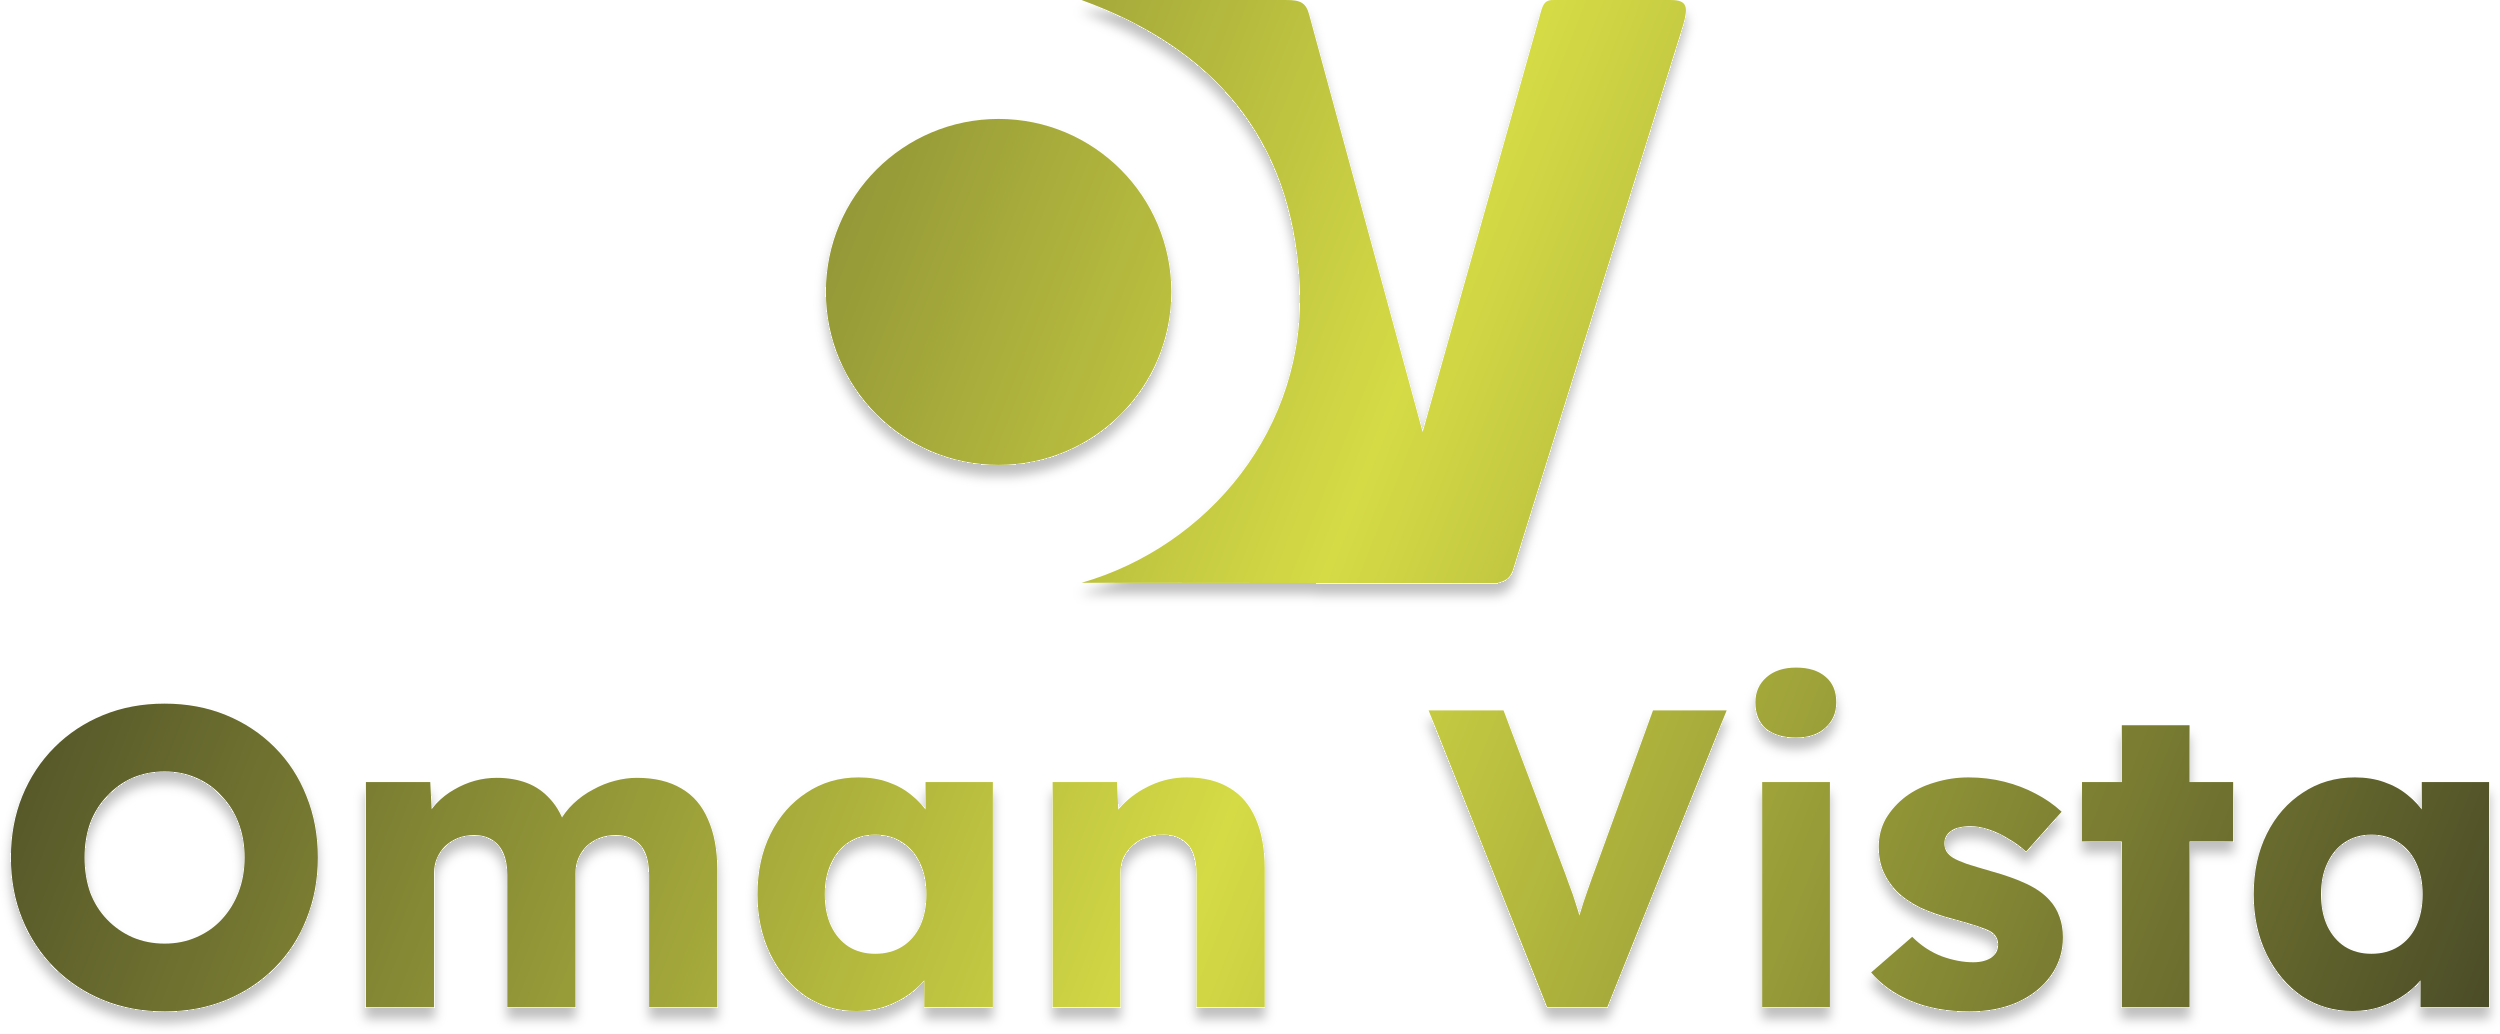
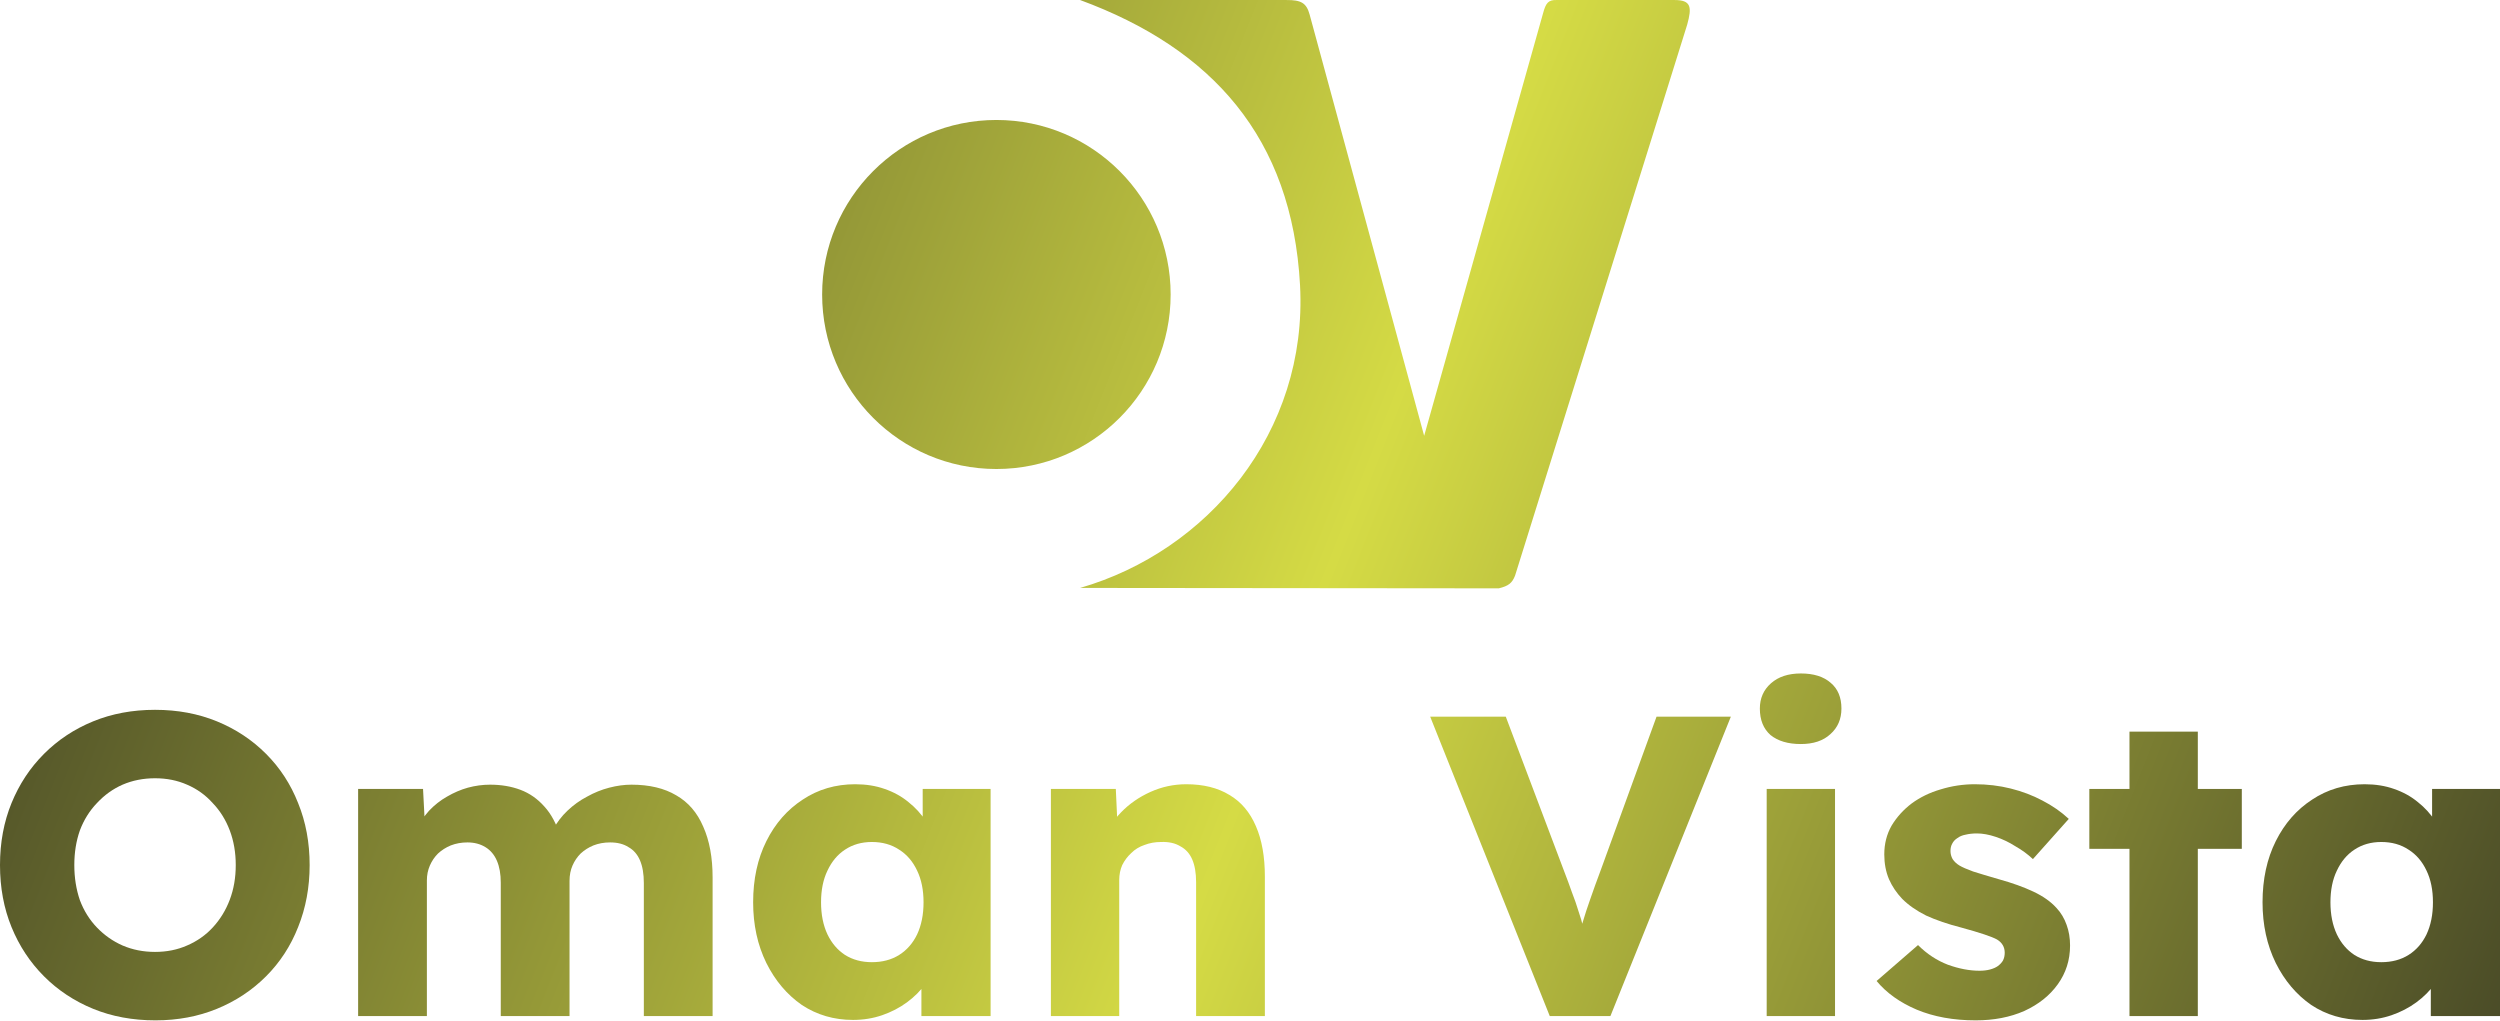
- <svg xmlns="http://www.w3.org/2000/svg" width="917" height="379" viewBox="0 0 917 379" fill="none">
-   <g filter="url(#filter0_d_50_8)">
-     <path d="M429.646 107.078C429.646 142.122 401.28 170.531 366.288 170.531C331.297 170.531 302.931 142.122 302.931 107.078C302.931 72.033 331.297 43.624 366.288 43.624C401.28 43.624 429.646 72.033 429.646 107.078Z" fill="url(#paint0_linear_50_8)" />
-     <path d="M476.691 103.651C479.607 157.334 442.948 200.428 396.725 213.771L548.96 213.922C552.543 213.048 553.794 212.006 554.873 209.31L617.458 8.968C619.254 2.486 618.864 0.023 612.871 0.008C607.983 -0.004 580.159 0.003 570.07 0.007C566.954 -0.102 566.057 1.098 565.062 4.818L521.825 158.459L480.19 5.322C479.028 1.081 477.127 -0.024 471.754 0.008H396.725C444.619 17.657 473.776 49.968 476.691 103.651Z" fill="url(#paint1_linear_50_8)" />
-     <path d="M60.525 371C52.243 371 44.686 369.6 37.853 366.801C31.02 364.001 25.067 360.062 19.995 354.981C14.922 349.901 10.988 343.939 8.193 337.096C5.398 330.253 4 322.736 4 314.545C4 306.354 5.398 298.837 8.193 291.994C10.988 285.151 14.922 279.19 19.995 274.109C25.067 269.029 31.02 265.089 37.853 262.289C44.686 259.49 52.191 258.09 60.37 258.09C68.548 258.09 76.054 259.49 82.887 262.289C89.719 265.089 95.672 269.029 100.745 274.109C105.818 279.19 109.7 285.151 112.391 291.994C115.187 298.837 116.584 306.354 116.584 314.545C116.584 322.632 115.187 330.149 112.391 337.096C109.7 343.939 105.818 349.901 100.745 354.981C95.672 360.062 89.719 364.001 82.887 366.801C76.054 369.6 68.6 371 60.525 371ZM60.37 346.116C64.614 346.116 68.496 345.339 72.016 343.783C75.64 342.228 78.746 340.051 81.334 337.252C84.025 334.348 86.096 330.979 87.545 327.143C88.995 323.306 89.719 319.107 89.719 314.545C89.719 309.983 88.995 305.784 87.545 301.948C86.096 298.112 84.025 294.794 81.334 291.994C78.746 289.091 75.64 286.862 72.016 285.307C68.496 283.752 64.614 282.974 60.37 282.974C56.125 282.974 52.191 283.752 48.568 285.307C45.048 286.862 41.942 289.091 39.251 291.994C36.559 294.794 34.488 298.112 33.039 301.948C31.693 305.784 31.02 309.983 31.02 314.545C31.02 319.107 31.693 323.358 33.039 327.298C34.488 331.134 36.559 334.452 39.251 337.252C41.942 340.051 45.048 342.228 48.568 343.783C52.191 345.339 56.125 346.116 60.37 346.116Z" fill="url(#paint2_linear_50_8)" />
-     <path d="M134.213 369.445V286.862H157.817L158.593 301.792L155.332 301.948C156.575 299.252 158.128 296.867 159.991 294.794C161.958 292.72 164.132 291.009 166.513 289.662C168.998 288.21 171.534 287.121 174.122 286.396C176.814 285.67 179.506 285.307 182.197 285.307C186.235 285.307 189.91 285.929 193.223 287.173C196.536 288.417 199.434 290.439 201.919 293.239C204.404 295.934 206.371 299.615 207.82 304.281L203.938 303.97L205.18 301.481C206.526 298.993 208.234 296.764 210.305 294.794C212.479 292.72 214.86 291.009 217.448 289.662C220.036 288.21 222.728 287.121 225.523 286.396C228.318 285.67 231.01 285.307 233.598 285.307C240.12 285.307 245.555 286.603 249.903 289.195C254.251 291.683 257.512 295.468 259.686 300.548C261.964 305.629 263.103 311.798 263.103 319.055V369.445H238.101V321.077C238.101 317.759 237.635 315.012 236.704 312.834C235.772 310.657 234.374 309.05 232.511 308.013C230.751 306.873 228.525 306.302 225.833 306.302C223.659 306.302 221.641 306.665 219.777 307.391C218.017 308.117 216.464 309.102 215.118 310.346C213.876 311.59 212.893 313.042 212.168 314.701C211.443 316.36 211.081 318.226 211.081 320.3V369.445H186.08V320.922C186.08 317.811 185.614 315.167 184.682 312.99C183.75 310.813 182.353 309.154 180.489 308.013C178.626 306.873 176.452 306.302 173.967 306.302C171.793 306.302 169.774 306.665 167.911 307.391C166.151 308.117 164.598 309.102 163.252 310.346C162.01 311.59 161.026 313.042 160.302 314.701C159.577 316.36 159.215 318.174 159.215 320.144V369.445H134.213Z" fill="url(#paint3_linear_50_8)" />
-     <path d="M314.179 370.844C307.243 370.844 301.031 369.03 295.545 365.401C290.161 361.669 285.865 356.588 282.656 350.16C279.446 343.628 277.842 336.267 277.842 328.076C277.842 319.677 279.446 312.264 282.656 305.836C285.865 299.408 290.265 294.379 295.855 290.75C301.446 287.018 307.812 285.151 314.956 285.151C318.89 285.151 322.461 285.722 325.671 286.862C328.983 288.003 331.882 289.61 334.367 291.683C336.851 293.653 338.974 295.986 340.734 298.682C342.494 301.274 343.788 304.073 344.616 307.08L339.491 306.458V286.862H364.182V369.445H339.025V349.538L344.616 349.382C343.788 352.285 342.442 355.033 340.578 357.625C338.715 360.217 336.437 362.498 333.746 364.468C331.054 366.438 328.052 367.993 324.739 369.134C321.426 370.274 317.906 370.844 314.179 370.844ZM321.012 349.849C324.842 349.849 328.155 348.968 330.95 347.205C333.746 345.442 335.92 342.954 337.473 339.74C339.025 336.422 339.802 332.534 339.802 328.076C339.802 323.617 339.025 319.781 337.473 316.567C335.92 313.249 333.746 310.709 330.95 308.946C328.155 307.08 324.842 306.147 321.012 306.147C317.285 306.147 314.024 307.08 311.229 308.946C308.537 310.709 306.415 313.249 304.862 316.567C303.309 319.781 302.533 323.617 302.533 328.076C302.533 332.534 303.309 336.422 304.862 339.74C306.415 342.954 308.537 345.442 311.229 347.205C314.024 348.968 317.285 349.849 321.012 349.849Z" fill="url(#paint4_linear_50_8)" />
-     <path d="M386.106 369.445V286.862H409.71L410.486 303.659L405.517 305.525C406.656 301.792 408.674 298.423 411.573 295.416C414.575 292.305 418.147 289.817 422.288 287.951C426.429 286.084 430.777 285.151 435.332 285.151C441.544 285.151 446.772 286.447 451.016 289.039C455.261 291.528 458.47 295.312 460.644 300.393C462.818 305.369 463.905 311.487 463.905 318.744V369.445H438.904V320.766C438.904 317.448 438.438 314.701 437.506 312.523C436.575 310.346 435.125 308.739 433.158 307.702C431.295 306.562 428.965 306.043 426.17 306.147C423.996 306.147 421.977 306.51 420.114 307.236C418.251 307.858 416.646 308.843 415.3 310.191C413.954 311.435 412.867 312.886 412.039 314.545C411.314 316.204 410.952 318.019 410.952 319.988V369.445H398.684C395.785 369.445 393.301 369.445 391.23 369.445C389.16 369.445 387.452 369.445 386.106 369.445Z" fill="url(#paint5_linear_50_8)" />
-     <path d="M567.495 369.445L524.014 260.579H551.5L572.464 316.1C573.707 319.315 574.742 322.114 575.57 324.499C576.502 326.883 577.278 329.112 577.899 331.186C578.624 333.26 579.245 335.385 579.763 337.563C580.384 339.636 581.057 342.021 581.782 344.717H576.968C577.796 341.191 578.624 338.081 579.452 335.385C580.28 332.586 581.212 329.735 582.247 326.831C583.283 323.825 584.577 320.248 586.13 316.1L606.317 260.579H633.337L589.546 369.445H567.495Z" fill="url(#paint6_linear_50_8)" />
-     <path d="M646.368 369.445V286.862H671.214V369.445H646.368ZM658.791 270.532C654.133 270.532 650.458 269.444 647.766 267.266C645.178 264.985 643.884 261.771 643.884 257.624C643.884 253.891 645.229 250.833 647.921 248.448C650.613 246.063 654.236 244.871 658.791 244.871C663.45 244.871 667.073 246.011 669.662 248.292C672.25 250.47 673.544 253.58 673.544 257.624C673.544 261.46 672.198 264.57 669.506 266.955C666.918 269.34 663.346 270.532 658.791 270.532Z" fill="url(#paint7_linear_50_8)" />
-     <path d="M722.357 371C714.282 371 707.138 369.704 700.927 367.112C694.819 364.52 689.953 361.047 686.33 356.692L701.393 343.628C704.602 346.842 708.225 349.227 712.263 350.782C716.3 352.234 720.131 352.959 723.754 352.959C725.203 352.959 726.498 352.804 727.636 352.493C728.775 352.182 729.707 351.767 730.432 351.249C731.26 350.627 731.881 349.953 732.295 349.227C732.709 348.397 732.916 347.464 732.916 346.427C732.916 344.354 731.984 342.747 730.121 341.606C729.189 341.088 727.636 340.466 725.462 339.74C723.288 339.014 720.493 338.185 717.077 337.252C712.211 336.007 707.966 334.556 704.343 332.897C700.823 331.134 697.924 329.112 695.647 326.831C693.576 324.654 691.972 322.269 690.833 319.677C689.694 316.982 689.125 313.975 689.125 310.657C689.125 306.821 690.005 303.348 691.765 300.237C693.628 297.127 696.061 294.431 699.063 292.15C702.169 289.869 705.689 288.158 709.623 287.018C713.66 285.773 717.801 285.151 722.046 285.151C726.601 285.151 730.949 285.67 735.09 286.707C739.231 287.743 743.062 289.195 746.582 291.061C750.205 292.927 753.414 295.157 756.209 297.749L743.165 312.368C741.302 310.605 739.179 309.05 736.798 307.702C734.521 306.251 732.14 305.11 729.655 304.281C727.17 303.451 724.893 303.036 722.822 303.036C721.27 303.036 719.872 303.192 718.63 303.503C717.491 303.71 716.507 304.125 715.679 304.747C714.851 305.266 714.23 305.94 713.816 306.769C713.402 307.495 713.195 308.376 713.195 309.413C713.195 310.45 713.453 311.435 713.971 312.368C714.592 313.301 715.42 314.079 716.456 314.701C717.491 315.323 719.147 316.049 721.425 316.878C723.702 317.604 726.808 318.537 730.742 319.677C735.608 321.025 739.801 322.529 743.32 324.188C746.84 325.847 749.636 327.816 751.706 330.097C753.362 331.86 754.605 333.934 755.433 336.318C756.261 338.599 756.675 341.088 756.675 343.783C756.675 349.071 755.174 353.789 752.172 357.936C749.273 361.98 745.236 365.194 740.059 367.579C734.883 369.86 728.982 371 722.357 371Z" fill="url(#paint8_linear_50_8)" />
-     <path d="M778.279 369.445V266.022H803.125V369.445H778.279ZM763.681 308.635V286.862H819.12V308.635H763.681Z" fill="url(#paint9_linear_50_8)" />
-     <path d="M862.997 370.844C856.061 370.844 849.849 369.03 844.362 365.401C838.979 361.669 834.683 356.588 831.473 350.16C828.264 343.628 826.66 336.267 826.66 328.076C826.66 319.677 828.264 312.264 831.473 305.836C834.683 299.408 839.083 294.379 844.673 290.75C850.263 287.018 856.63 285.151 863.773 285.151C867.707 285.151 871.279 285.722 874.488 286.862C877.801 288.003 880.7 289.61 883.185 291.683C885.669 293.653 887.791 295.986 889.551 298.682C891.311 301.274 892.605 304.073 893.434 307.08L888.309 306.458V286.862H913V369.445H887.843V349.538L893.434 349.382C892.605 352.285 891.26 355.033 889.396 357.625C887.533 360.217 885.255 362.498 882.563 364.468C879.872 366.438 876.869 367.993 873.557 369.134C870.244 370.274 866.724 370.844 862.997 370.844ZM869.83 349.849C873.66 349.849 876.973 348.968 879.768 347.205C882.563 345.442 884.737 342.954 886.29 339.74C887.843 336.422 888.62 332.534 888.62 328.076C888.62 323.617 887.843 319.781 886.29 316.567C884.737 313.249 882.563 310.709 879.768 308.946C876.973 307.08 873.66 306.147 869.83 306.147C866.103 306.147 862.842 307.08 860.047 308.946C857.355 310.709 855.233 313.249 853.68 316.567C852.127 319.781 851.35 323.617 851.35 328.076C851.35 332.534 852.127 336.422 853.68 339.74C855.233 342.954 857.355 345.442 860.047 347.205C862.842 348.968 866.103 349.849 869.83 349.849Z" fill="url(#paint10_linear_50_8)" />
-   </g>
+ <svg xmlns="http://www.w3.org/2000/svg" width="909" height="371" viewBox="0 0 909 371" fill="none">
+   <path d="M425.646 107.078C425.646 142.122 397.28 170.531 362.288 170.531C327.297 170.531 298.931 142.122 298.931 107.078C298.931 72.033 327.297 43.624 362.288 43.624C397.28 43.624 425.646 72.033 425.646 107.078Z" fill="url(#paint0_linear_50_8)" />
+   <path d="M472.691 103.651C475.607 157.334 438.948 200.428 392.725 213.771L544.96 213.922C548.543 213.048 549.794 212.006 550.873 209.31L613.458 8.968C615.254 2.486 614.864 0.023 608.871 0.008C603.983 -0.004 576.159 0.003 566.07 0.007C562.954 -0.102 562.057 1.098 561.062 4.818L517.825 158.459L476.19 5.322C475.028 1.081 473.127 -0.024 467.754 0.008H392.725C440.619 17.657 469.776 49.968 472.691 103.651Z" fill="url(#paint1_linear_50_8)" />
+   <path d="M56.525 371C48.243 371 40.686 369.6 33.853 366.801C27.02 364.001 21.067 360.062 15.995 354.981C10.922 349.901 6.988 343.939 4.193 337.096C1.398 330.253 0 322.736 0 314.545C0 306.354 1.398 298.837 4.193 291.994C6.988 285.151 10.922 279.19 15.995 274.109C21.067 269.029 27.02 265.089 33.853 262.289C40.686 259.49 48.191 258.09 56.37 258.09C64.548 258.09 72.054 259.49 78.887 262.289C85.719 265.089 91.672 269.029 96.745 274.109C101.818 279.19 105.7 285.151 108.391 291.994C111.187 298.837 112.584 306.354 112.584 314.545C112.584 322.632 111.187 330.149 108.391 337.096C105.7 343.939 101.818 349.901 96.745 354.981C91.672 360.062 85.719 364.001 78.887 366.801C72.054 369.6 64.6 371 56.525 371ZM56.37 346.116C60.614 346.116 64.496 345.339 68.016 343.783C71.64 342.228 74.746 340.051 77.334 337.252C80.025 334.348 82.096 330.979 83.545 327.143C84.995 323.306 85.719 319.107 85.719 314.545C85.719 309.983 84.995 305.784 83.545 301.948C82.096 298.112 80.025 294.794 77.334 291.994C74.746 289.091 71.64 286.862 68.016 285.307C64.496 283.752 60.614 282.974 56.37 282.974C52.125 282.974 48.191 283.752 44.568 285.307C41.048 286.862 37.942 289.091 35.251 291.994C32.559 294.794 30.488 298.112 29.039 301.948C27.693 305.784 27.02 309.983 27.02 314.545C27.02 319.107 27.693 323.358 29.039 327.298C30.488 331.134 32.559 334.452 35.251 337.252C37.942 340.051 41.048 342.228 44.568 343.783C48.191 345.339 52.125 346.116 56.37 346.116Z" fill="url(#paint2_linear_50_8)" />
+   <path d="M130.213 369.445V286.862H153.817L154.593 301.792L151.332 301.948C152.575 299.252 154.128 296.867 155.991 294.794C157.958 292.72 160.132 291.009 162.513 289.662C164.998 288.21 167.534 287.121 170.122 286.396C172.814 285.67 175.506 285.307 178.197 285.307C182.235 285.307 185.91 285.929 189.223 287.173C192.536 288.417 195.434 290.439 197.919 293.239C200.404 295.934 202.371 299.615 203.82 304.281L199.938 303.97L201.18 301.481C202.526 298.993 204.234 296.764 206.305 294.794C208.479 292.72 210.86 291.009 213.448 289.662C216.036 288.21 218.728 287.121 221.523 286.396C224.318 285.67 227.01 285.307 229.598 285.307C236.12 285.307 241.555 286.603 245.903 289.195C250.251 291.683 253.512 295.468 255.686 300.548C257.964 305.629 259.103 311.798 259.103 319.055V369.445H234.101V321.077C234.101 317.759 233.635 315.012 232.704 312.834C231.772 310.657 230.374 309.05 228.511 308.013C226.751 306.873 224.525 306.302 221.833 306.302C219.659 306.302 217.641 306.665 215.777 307.391C214.017 308.117 212.464 309.102 211.118 310.346C209.876 311.59 208.893 313.042 208.168 314.701C207.443 316.36 207.081 318.226 207.081 320.3V369.445H182.08V320.922C182.08 317.811 181.614 315.167 180.682 312.99C179.75 310.813 178.353 309.154 176.489 308.013C174.626 306.873 172.452 306.302 169.967 306.302C167.793 306.302 165.774 306.665 163.911 307.391C162.151 308.117 160.598 309.102 159.252 310.346C158.01 311.59 157.026 313.042 156.302 314.701C155.577 316.36 155.215 318.174 155.215 320.144V369.445H130.213Z" fill="url(#paint3_linear_50_8)" />
+   <path d="M310.179 370.844C303.243 370.844 297.031 369.03 291.545 365.401C286.161 361.669 281.865 356.588 278.656 350.16C275.446 343.628 273.842 336.267 273.842 328.076C273.842 319.677 275.446 312.264 278.656 305.836C281.865 299.408 286.265 294.379 291.855 290.75C297.446 287.018 303.812 285.151 310.956 285.151C314.89 285.151 318.461 285.722 321.671 286.862C324.983 288.003 327.882 289.61 330.367 291.683C332.851 293.653 334.974 295.986 336.734 298.682C338.494 301.274 339.788 304.073 340.616 307.08L335.491 306.458V286.862H360.182V369.445H335.025V349.538L340.616 349.382C339.788 352.285 338.442 355.033 336.578 357.625C334.715 360.217 332.437 362.498 329.746 364.468C327.054 366.438 324.052 367.993 320.739 369.134C317.426 370.274 313.906 370.844 310.179 370.844ZM317.012 349.849C320.842 349.849 324.155 348.968 326.95 347.205C329.746 345.442 331.92 342.954 333.473 339.74C335.025 336.422 335.802 332.534 335.802 328.076C335.802 323.617 335.025 319.781 333.473 316.567C331.92 313.249 329.746 310.709 326.95 308.946C324.155 307.08 320.842 306.147 317.012 306.147C313.285 306.147 310.024 307.08 307.229 308.946C304.537 310.709 302.415 313.249 300.862 316.567C299.309 319.781 298.533 323.617 298.533 328.076C298.533 332.534 299.309 336.422 300.862 339.74C302.415 342.954 304.537 345.442 307.229 347.205C310.024 348.968 313.285 349.849 317.012 349.849Z" fill="url(#paint4_linear_50_8)" />
+   <path d="M382.106 369.445V286.862H405.71L406.486 303.659L401.517 305.525C402.656 301.792 404.674 298.423 407.573 295.416C410.575 292.305 414.147 289.817 418.288 287.951C422.429 286.084 426.777 285.151 431.332 285.151C437.544 285.151 442.772 286.447 447.016 289.039C451.261 291.528 454.47 295.312 456.644 300.393C458.818 305.369 459.905 311.487 459.905 318.744V369.445H434.904V320.766C434.904 317.448 434.438 314.701 433.506 312.523C432.575 310.346 431.125 308.739 429.158 307.702C427.295 306.562 424.965 306.043 422.17 306.147C419.996 306.147 417.977 306.51 416.114 307.236C414.251 307.858 412.646 308.843 411.3 310.191C409.954 311.435 408.867 312.886 408.039 314.545C407.314 316.204 406.952 318.019 406.952 319.988V369.445H394.684C391.785 369.445 389.301 369.445 387.23 369.445C385.16 369.445 383.452 369.445 382.106 369.445Z" fill="url(#paint5_linear_50_8)" />
+   <path d="M563.495 369.445L520.014 260.579H547.5L568.464 316.1C569.707 319.315 570.742 322.114 571.57 324.499C572.502 326.883 573.278 329.112 573.899 331.186C574.624 333.26 575.245 335.385 575.763 337.563C576.384 339.636 577.057 342.021 577.782 344.717H572.968C573.796 341.191 574.624 338.081 575.452 335.385C576.28 332.586 577.212 329.735 578.247 326.831C579.283 323.825 580.577 320.248 582.13 316.1L602.317 260.579H629.337L585.546 369.445H563.495Z" fill="url(#paint6_linear_50_8)" />
+   <path d="M642.368 369.445V286.862H667.214V369.445H642.368ZM654.791 270.532C650.133 270.532 646.458 269.444 643.766 267.266C641.178 264.985 639.884 261.771 639.884 257.624C639.884 253.891 641.229 250.833 643.921 248.448C646.613 246.063 650.236 244.871 654.791 244.871C659.45 244.871 663.073 246.011 665.662 248.292C668.25 250.47 669.544 253.58 669.544 257.624C669.544 261.46 668.198 264.57 665.506 266.955C662.918 269.34 659.346 270.532 654.791 270.532Z" fill="url(#paint7_linear_50_8)" />
+   <path d="M718.357 371C710.282 371 703.138 369.704 696.927 367.112C690.819 364.52 685.953 361.047 682.33 356.692L697.393 343.628C700.602 346.842 704.225 349.227 708.263 350.782C712.3 352.234 716.131 352.959 719.754 352.959C721.203 352.959 722.498 352.804 723.636 352.493C724.775 352.182 725.707 351.767 726.432 351.249C727.26 350.627 727.881 349.953 728.295 349.227C728.709 348.397 728.916 347.464 728.916 346.427C728.916 344.354 727.984 342.747 726.121 341.606C725.189 341.088 723.636 340.466 721.462 339.74C719.288 339.014 716.493 338.185 713.077 337.252C708.211 336.007 703.966 334.556 700.343 332.897C696.823 331.134 693.924 329.112 691.647 326.831C689.576 324.654 687.972 322.269 686.833 319.677C685.694 316.982 685.125 313.975 685.125 310.657C685.125 306.821 686.005 303.348 687.765 300.237C689.628 297.127 692.061 294.431 695.063 292.15C698.169 289.869 701.689 288.158 705.623 287.018C709.66 285.773 713.801 285.151 718.046 285.151C722.601 285.151 726.949 285.67 731.09 286.707C735.231 287.743 739.062 289.195 742.582 291.061C746.205 292.927 749.414 295.157 752.209 297.749L739.165 312.368C737.302 310.605 735.179 309.05 732.798 307.702C730.521 306.251 728.14 305.11 725.655 304.281C723.17 303.451 720.893 303.036 718.822 303.036C717.27 303.036 715.872 303.192 714.63 303.503C713.491 303.71 712.507 304.125 711.679 304.747C710.851 305.266 710.23 305.94 709.816 306.769C709.402 307.495 709.195 308.376 709.195 309.413C709.195 310.45 709.453 311.435 709.971 312.368C710.592 313.301 711.42 314.079 712.456 314.701C713.491 315.323 715.147 316.049 717.425 316.878C719.702 317.604 722.808 318.537 726.742 319.677C731.608 321.025 735.801 322.529 739.32 324.188C742.84 325.847 745.636 327.816 747.706 330.097C749.362 331.86 750.605 333.934 751.433 336.318C752.261 338.599 752.675 341.088 752.675 343.783C752.675 349.071 751.174 353.789 748.172 357.936C745.273 361.98 741.236 365.194 736.059 367.579C730.883 369.86 724.982 371 718.357 371Z" fill="url(#paint8_linear_50_8)" />
+   <path d="M774.279 369.445V266.022H799.125V369.445H774.279ZM759.681 308.635V286.862H815.12V308.635H759.681Z" fill="url(#paint9_linear_50_8)" />
+   <path d="M858.997 370.844C852.061 370.844 845.849 369.03 840.362 365.401C834.979 361.669 830.683 356.588 827.473 350.16C824.264 343.628 822.66 336.267 822.66 328.076C822.66 319.677 824.264 312.264 827.473 305.836C830.683 299.408 835.083 294.379 840.673 290.75C846.263 287.018 852.63 285.151 859.773 285.151C863.707 285.151 867.279 285.722 870.488 286.862C873.801 288.003 876.7 289.61 879.185 291.683C881.669 293.653 883.791 295.986 885.551 298.682C887.311 301.274 888.605 304.073 889.434 307.08L884.309 306.458V286.862H909V369.445H883.843V349.538L889.434 349.382C888.605 352.285 887.26 355.033 885.396 357.625C883.533 360.217 881.255 362.498 878.563 364.468C875.872 366.438 872.869 367.993 869.557 369.134C866.244 370.274 862.724 370.844 858.997 370.844ZM865.83 349.849C869.66 349.849 872.973 348.968 875.768 347.205C878.563 345.442 880.737 342.954 882.29 339.74C883.843 336.422 884.62 332.534 884.62 328.076C884.62 323.617 883.843 319.781 882.29 316.567C880.737 313.249 878.563 310.709 875.768 308.946C872.973 307.08 869.66 306.147 865.83 306.147C862.103 306.147 858.842 307.08 856.047 308.946C853.355 310.709 851.233 313.249 849.68 316.567C848.127 319.781 847.35 323.617 847.35 328.076C847.35 332.534 848.127 336.422 849.68 339.74C851.233 342.954 853.355 345.442 856.047 347.205C858.842 348.968 862.103 349.849 865.83 349.849Z" fill="url(#paint10_linear_50_8)" />
  <defs>
-     <filter id="filter0_d_50_8" x="0" y="0" width="917" height="379" filterUnits="userSpaceOnUse" color-interpolation-filters="sRGB">
-       <feFlood flood-opacity="0" result="BackgroundImageFix" />
-       <feColorMatrix in="SourceAlpha" type="matrix" values="0 0 0 0 0 0 0 0 0 0 0 0 0 0 0 0 0 0 127 0" result="hardAlpha" />
-       <feOffset dy="4" />
-       <feGaussianBlur stdDeviation="2" />
-       <feComposite in2="hardAlpha" operator="out" />
-       <feColorMatrix type="matrix" values="0 0 0 0 0 0 0 0 0 0 0 0 0 0 0 0 0 0 0.25 0" />
-       <feBlend mode="normal" in2="BackgroundImageFix" result="effect1_dropShadow_50_8" />
-       <feBlend mode="normal" in="SourceGraphic" in2="effect1_dropShadow_50_8" result="shape" />
-     </filter>
-     <linearGradient id="paint0_linear_50_8" x1="-72.363" y1="-15.319" x2="1048.62" y2="427.154" gradientUnits="userSpaceOnUse">
+     <linearGradient id="paint0_linear_50_8" x1="-76.363" y1="-15.319" x2="1044.62" y2="427.154" gradientUnits="userSpaceOnUse">
      <stop stop-color="#1E1E1E" />
      <stop offset="0.5" stop-color="#D5DB45" />
      <stop offset="1" stop-color="#1E1E1E" />
    </linearGradient>
-     <linearGradient id="paint1_linear_50_8" x1="-72.363" y1="-15.319" x2="1048.62" y2="427.154" gradientUnits="userSpaceOnUse">
+     <linearGradient id="paint1_linear_50_8" x1="-76.363" y1="-15.319" x2="1044.62" y2="427.154" gradientUnits="userSpaceOnUse">
      <stop stop-color="#1E1E1E" />
      <stop offset="0.5" stop-color="#D5DB45" />
      <stop offset="1" stop-color="#1E1E1E" />
    </linearGradient>
-     <linearGradient id="paint2_linear_50_8" x1="-72.363" y1="-15.319" x2="1048.62" y2="427.154" gradientUnits="userSpaceOnUse">
+     <linearGradient id="paint2_linear_50_8" x1="-76.363" y1="-15.319" x2="1044.62" y2="427.154" gradientUnits="userSpaceOnUse">
      <stop stop-color="#1E1E1E" />
      <stop offset="0.5" stop-color="#D5DB45" />
      <stop offset="1" stop-color="#1E1E1E" />
    </linearGradient>
-     <linearGradient id="paint3_linear_50_8" x1="-72.363" y1="-15.319" x2="1048.62" y2="427.154" gradientUnits="userSpaceOnUse">
+     <linearGradient id="paint3_linear_50_8" x1="-76.363" y1="-15.319" x2="1044.62" y2="427.154" gradientUnits="userSpaceOnUse">
      <stop stop-color="#1E1E1E" />
      <stop offset="0.5" stop-color="#D5DB45" />
      <stop offset="1" stop-color="#1E1E1E" />
    </linearGradient>
-     <linearGradient id="paint4_linear_50_8" x1="-72.363" y1="-15.319" x2="1048.62" y2="427.154" gradientUnits="userSpaceOnUse">
+     <linearGradient id="paint4_linear_50_8" x1="-76.363" y1="-15.319" x2="1044.62" y2="427.154" gradientUnits="userSpaceOnUse">
      <stop stop-color="#1E1E1E" />
      <stop offset="0.5" stop-color="#D5DB45" />
      <stop offset="1" stop-color="#1E1E1E" />
    </linearGradient>
-     <linearGradient id="paint5_linear_50_8" x1="-72.363" y1="-15.319" x2="1048.62" y2="427.154" gradientUnits="userSpaceOnUse">
+     <linearGradient id="paint5_linear_50_8" x1="-76.363" y1="-15.319" x2="1044.62" y2="427.154" gradientUnits="userSpaceOnUse">
      <stop stop-color="#1E1E1E" />
      <stop offset="0.5" stop-color="#D5DB45" />
      <stop offset="1" stop-color="#1E1E1E" />
    </linearGradient>
-     <linearGradient id="paint6_linear_50_8" x1="-72.363" y1="-15.319" x2="1048.62" y2="427.154" gradientUnits="userSpaceOnUse">
+     <linearGradient id="paint6_linear_50_8" x1="-76.363" y1="-15.319" x2="1044.62" y2="427.154" gradientUnits="userSpaceOnUse">
      <stop stop-color="#1E1E1E" />
      <stop offset="0.5" stop-color="#D5DB45" />
      <stop offset="1" stop-color="#1E1E1E" />
    </linearGradient>
-     <linearGradient id="paint7_linear_50_8" x1="-72.363" y1="-15.319" x2="1048.62" y2="427.154" gradientUnits="userSpaceOnUse">
+     <linearGradient id="paint7_linear_50_8" x1="-76.363" y1="-15.319" x2="1044.62" y2="427.154" gradientUnits="userSpaceOnUse">
      <stop stop-color="#1E1E1E" />
      <stop offset="0.5" stop-color="#D5DB45" />
      <stop offset="1" stop-color="#1E1E1E" />
    </linearGradient>
-     <linearGradient id="paint8_linear_50_8" x1="-72.363" y1="-15.319" x2="1048.62" y2="427.154" gradientUnits="userSpaceOnUse">
+     <linearGradient id="paint8_linear_50_8" x1="-76.363" y1="-15.319" x2="1044.62" y2="427.154" gradientUnits="userSpaceOnUse">
      <stop stop-color="#1E1E1E" />
      <stop offset="0.5" stop-color="#D5DB45" />
      <stop offset="1" stop-color="#1E1E1E" />
    </linearGradient>
-     <linearGradient id="paint9_linear_50_8" x1="-72.363" y1="-15.319" x2="1048.62" y2="427.154" gradientUnits="userSpaceOnUse">
+     <linearGradient id="paint9_linear_50_8" x1="-76.363" y1="-15.319" x2="1044.62" y2="427.154" gradientUnits="userSpaceOnUse">
      <stop stop-color="#1E1E1E" />
      <stop offset="0.5" stop-color="#D5DB45" />
      <stop offset="1" stop-color="#1E1E1E" />
    </linearGradient>
-     <linearGradient id="paint10_linear_50_8" x1="-72.363" y1="-15.319" x2="1048.62" y2="427.154" gradientUnits="userSpaceOnUse">
+     <linearGradient id="paint10_linear_50_8" x1="-76.363" y1="-15.319" x2="1044.62" y2="427.154" gradientUnits="userSpaceOnUse">
      <stop stop-color="#1E1E1E" />
      <stop offset="0.5" stop-color="#D5DB45" />
      <stop offset="1" stop-color="#1E1E1E" />
    </linearGradient>
  </defs>
</svg>
